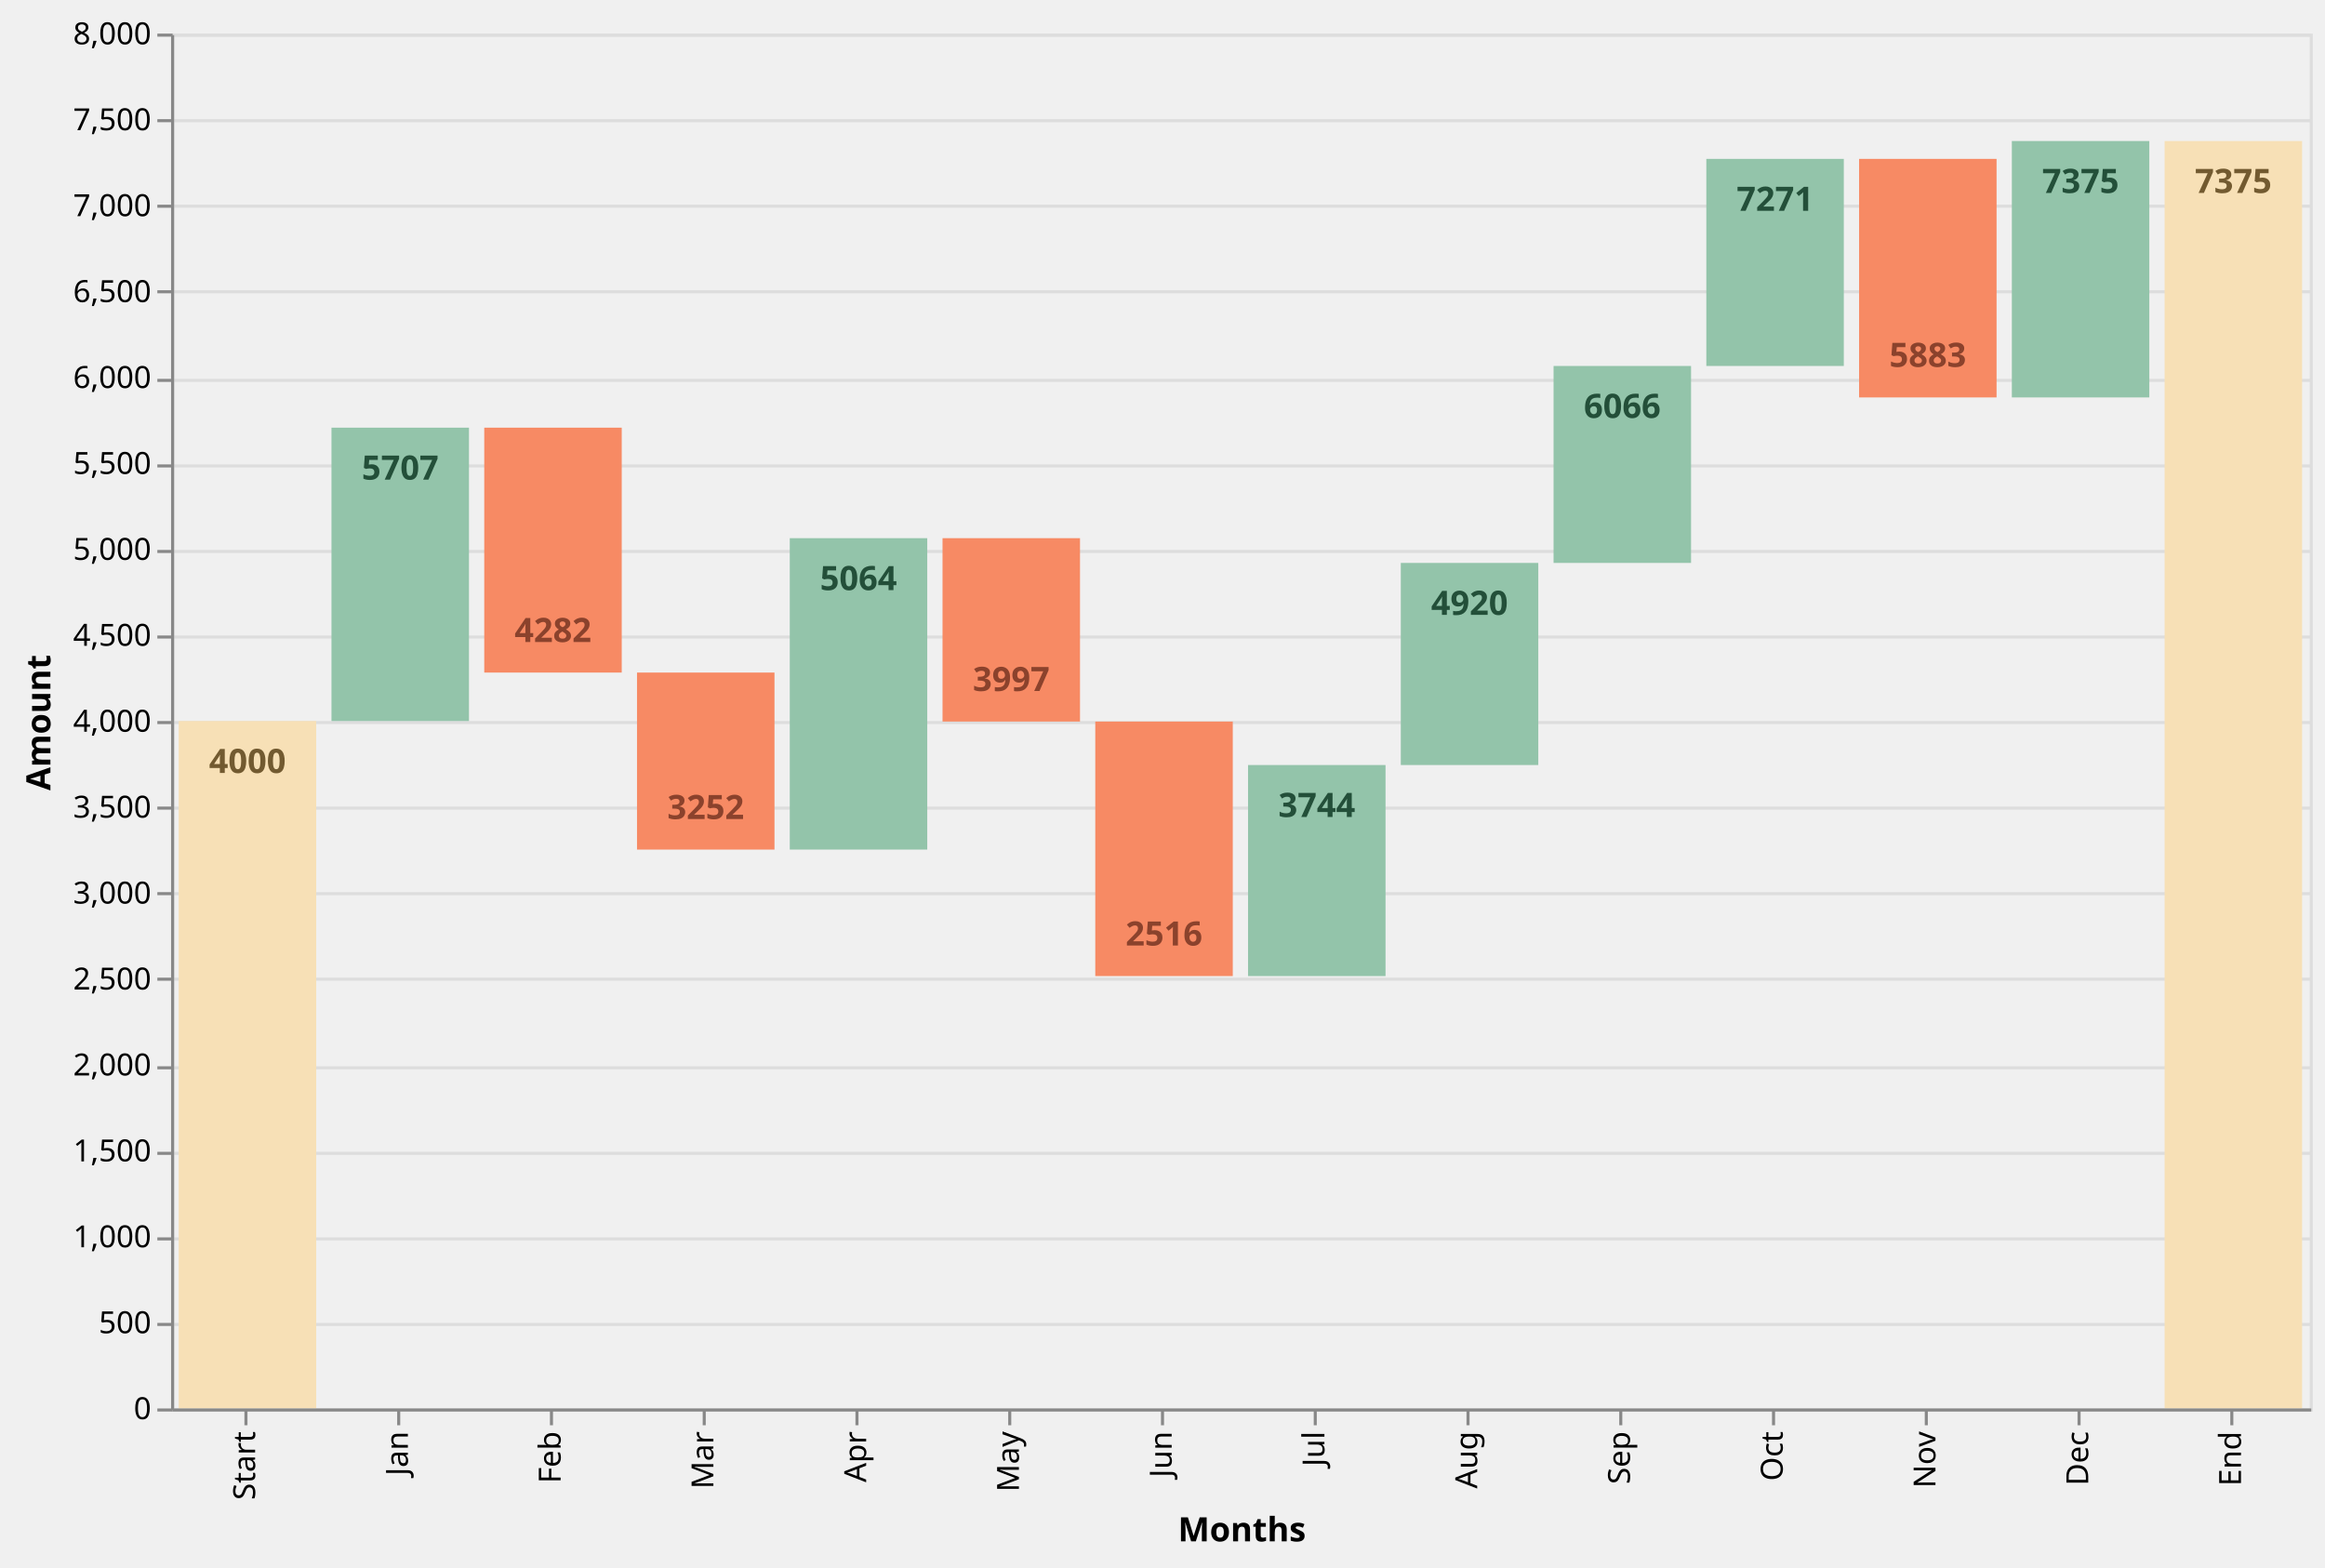
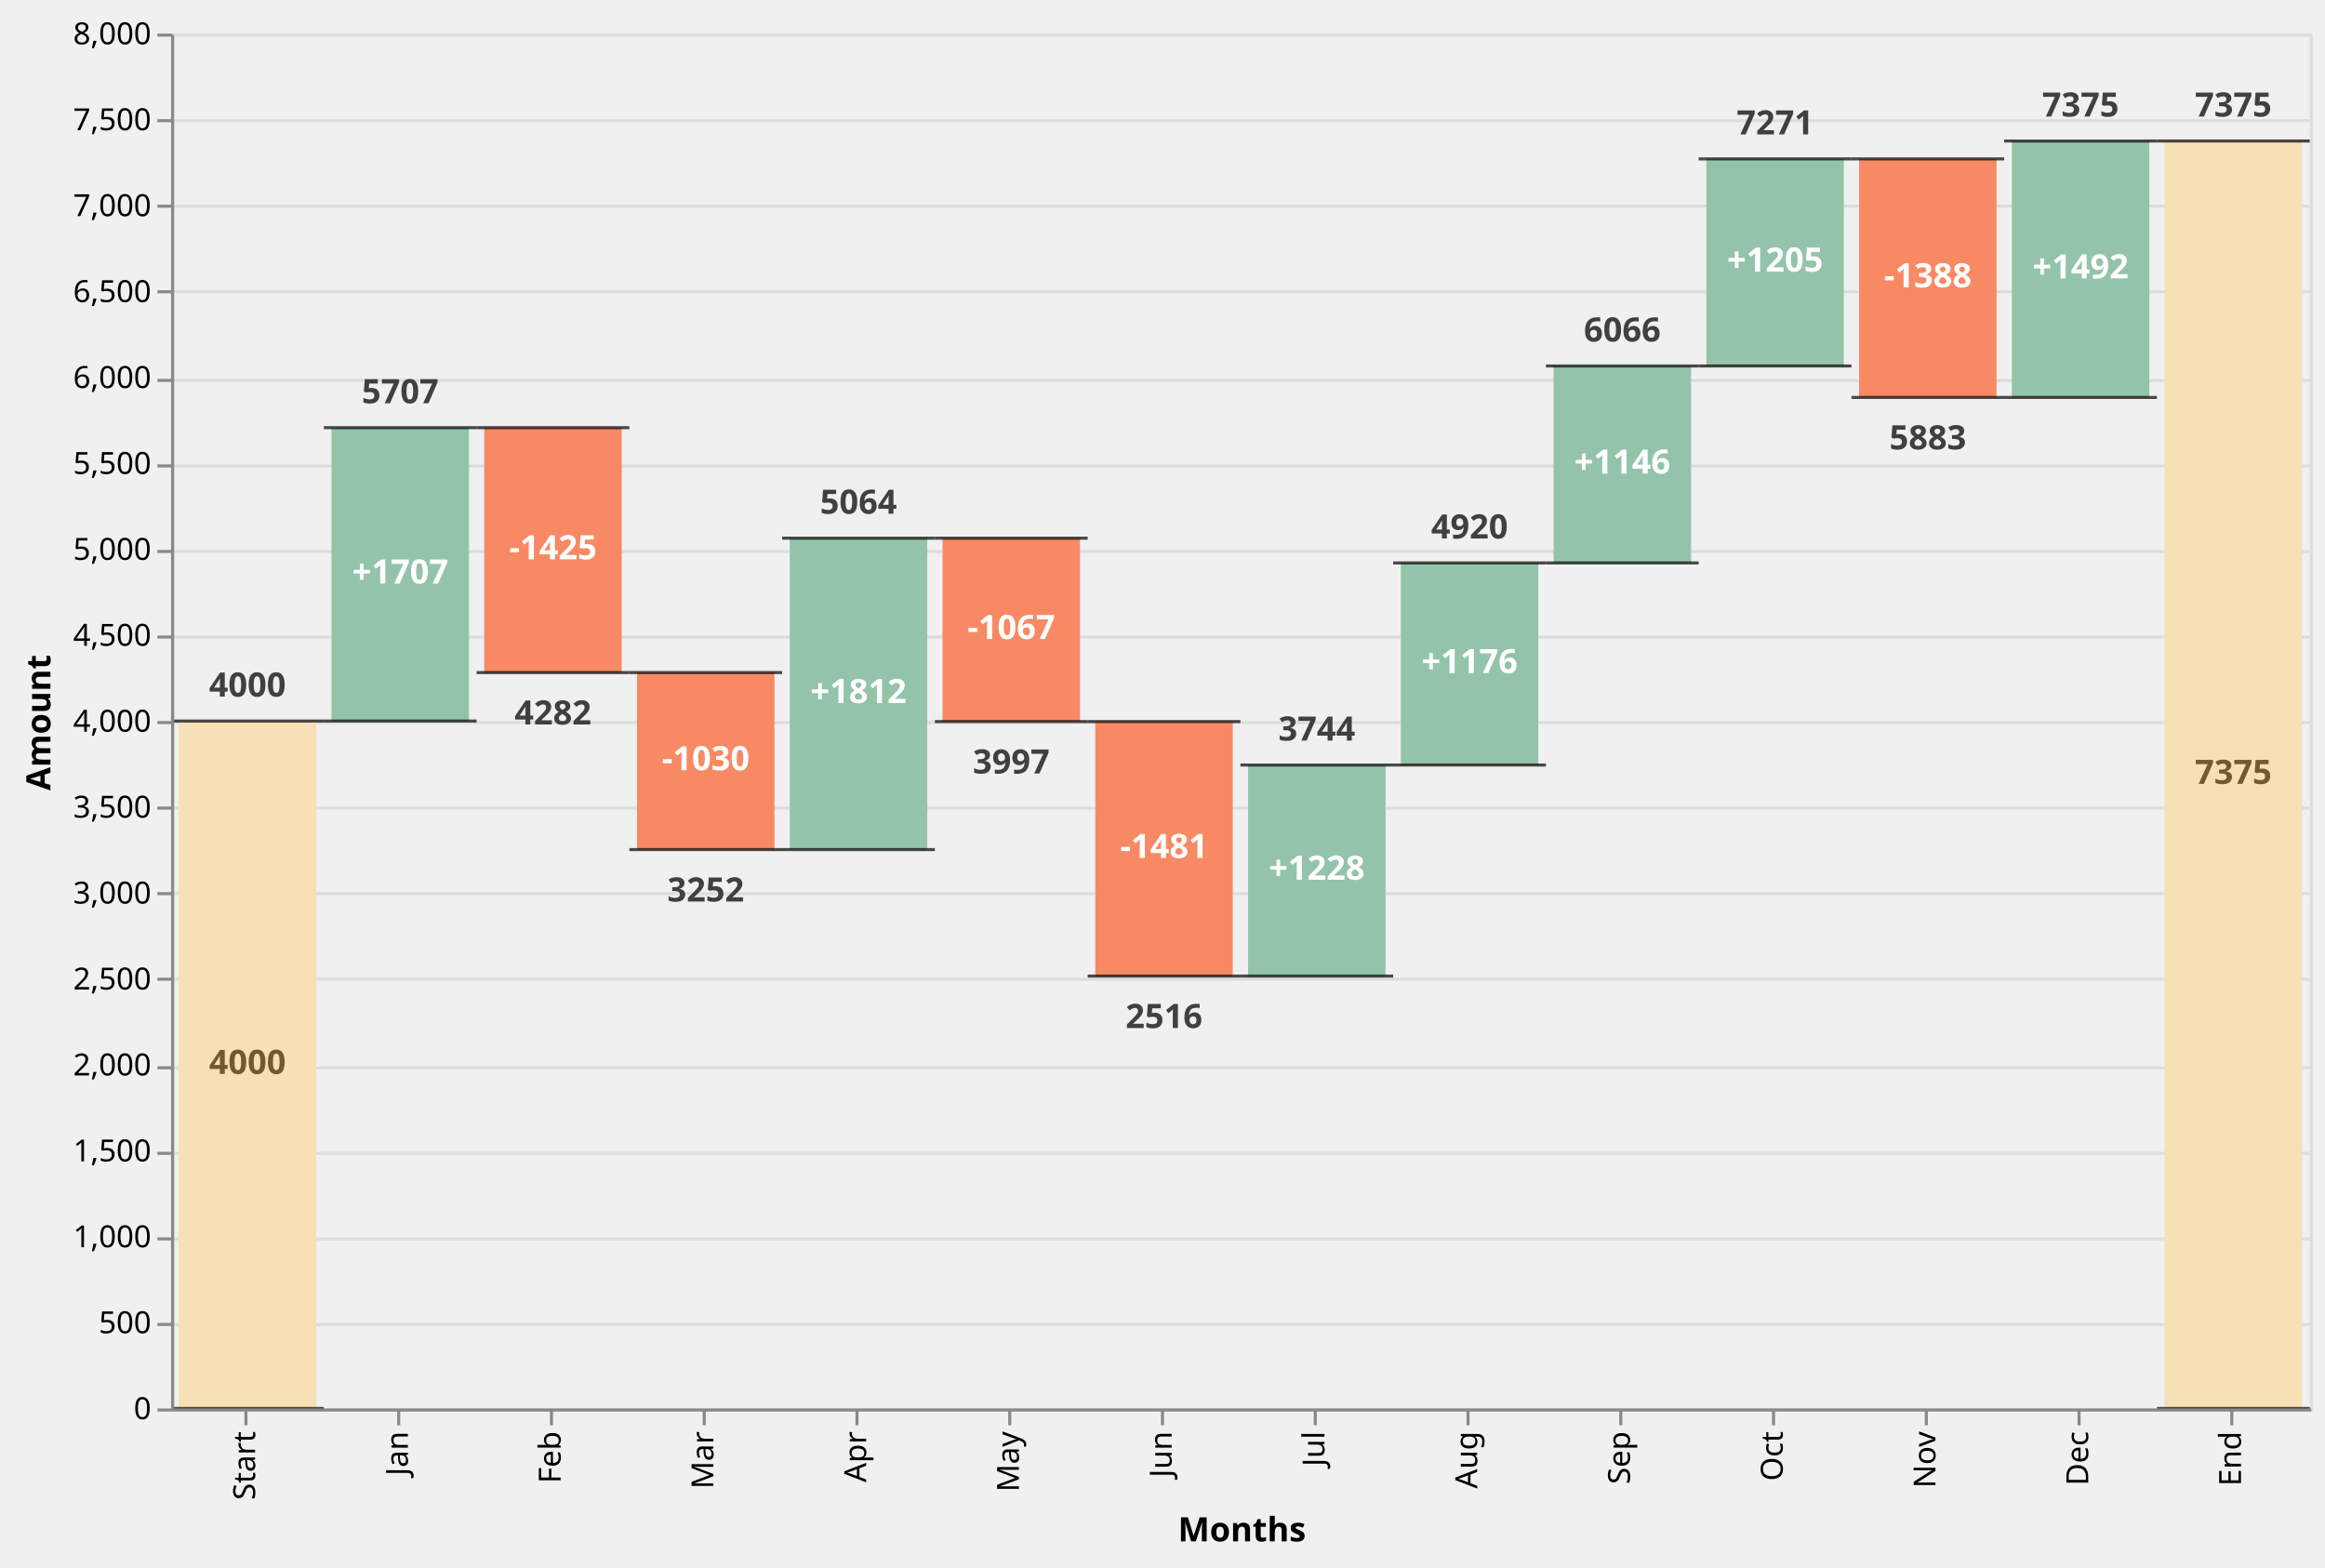
<svg xmlns="http://www.w3.org/2000/svg" class="marks" width="761" height="513" viewBox="0 0 761 513" version="1.1">
  <g transform="translate(56,11)">
    <g class="mark-group role-frame root">
      <g transform="translate(0,0)">
        <path class="background" d="M0.5,0.5h700v450h-700Z" style="fill: none; stroke: #ddd;" />
        <g>
          <g class="mark-group role-axis">
            <g transform="translate(0.5,0.5)">
              <path class="background" d="M0,0h0v0h0Z" style="pointer-events: none; fill: none;" />
              <g>
                <g class="mark-rule role-axis-grid" style="pointer-events: none;">
                  <line transform="translate(0,450)" x2="700" y2="0" style="fill: none; stroke: #ddd; stroke-width: 1; opacity: 1;" />
                  <line transform="translate(0,422)" x2="700" y2="0" style="fill: none; stroke: #ddd; stroke-width: 1; opacity: 1;" />
                  <line transform="translate(0,394)" x2="700" y2="0" style="fill: none; stroke: #ddd; stroke-width: 1; opacity: 1;" />
                  <line transform="translate(0,366)" x2="700" y2="0" style="fill: none; stroke: #ddd; stroke-width: 1; opacity: 1;" />
                  <line transform="translate(0,338)" x2="700" y2="0" style="fill: none; stroke: #ddd; stroke-width: 1; opacity: 1;" />
                  <line transform="translate(0,309)" x2="700" y2="0" style="fill: none; stroke: #ddd; stroke-width: 1; opacity: 1;" />
                  <line transform="translate(0,281)" x2="700" y2="0" style="fill: none; stroke: #ddd; stroke-width: 1; opacity: 1;" />
                  <line transform="translate(0,253)" x2="700" y2="0" style="fill: none; stroke: #ddd; stroke-width: 1; opacity: 1;" />
                  <line transform="translate(0,225)" x2="700" y2="0" style="fill: none; stroke: #ddd; stroke-width: 1; opacity: 1;" />
                  <line transform="translate(0,197)" x2="700" y2="0" style="fill: none; stroke: #ddd; stroke-width: 1; opacity: 1;" />
                  <line transform="translate(0,169)" x2="700" y2="0" style="fill: none; stroke: #ddd; stroke-width: 1; opacity: 1;" />
                  <line transform="translate(0,141)" x2="700" y2="0" style="fill: none; stroke: #ddd; stroke-width: 1; opacity: 1;" />
                  <line transform="translate(0,113)" x2="700" y2="0" style="fill: none; stroke: #ddd; stroke-width: 1; opacity: 1;" />
                  <line transform="translate(0,84)" x2="700" y2="0" style="fill: none; stroke: #ddd; stroke-width: 1; opacity: 1;" />
                  <line transform="translate(0,56)" x2="700" y2="0" style="fill: none; stroke: #ddd; stroke-width: 1; opacity: 1;" />
                  <line transform="translate(0,28)" x2="700" y2="0" style="fill: none; stroke: #ddd; stroke-width: 1; opacity: 1;" />
                  <line transform="translate(0,0)" x2="700" y2="0" style="fill: none; stroke: #ddd; stroke-width: 1; opacity: 1;" />
                </g>
              </g>
            </g>
          </g>
          <g class="mark-rect role-mark layer_0_marks">
            <path d="M2.5,225h45v225h-45Z" style="fill: #f7e0b6;" />
            <path d="M52.5,128.981h45v96.019h-45Z" style="fill: #93c4aa;" />
            <path d="M102.5,128.981h45v80.156h-45Z" style="fill: #f78a64;" />
            <path d="M152.5,209.137h45v57.938h-45Z" style="fill: #f78a64;" />
            <path d="M202.5,165.15h45v101.925h-45Z" style="fill: #93c4aa;" />
            <path d="M252.5,165.15h45v60.019h-45Z" style="fill: #f78a64;" />
            <path d="M302.5,225.169h45v83.306h-45Z" style="fill: #f78a64;" />
            <path d="M352.5,239.4h45v69.075h-45Z" style="fill: #93c4aa;" />
            <path d="M402.5,173.25h45v66.15h-45Z" style="fill: #93c4aa;" />
            <path d="M452.5,108.788h45v64.462h-45Z" style="fill: #93c4aa;" />
            <path d="M502.5,41.006h45v67.781h-45Z" style="fill: #93c4aa;" />
            <path d="M552.5,41.006h45v78.075h-45Z" style="fill: #f78a64;" />
            <path d="M602.5,35.156h45v83.925h-45Z" style="fill: #93c4aa;" />
            <path d="M652.5,35.156h45v414.844h-45Z" style="fill: #f7e0b6;" />
          </g>
-           <g class="mark-text role-mark layer_1_marks">
-             <text text-anchor="middle" transform="translate(25,242)" style="font: bold 11px sans-serif; fill: #725a30;">4000</text>
-             <text text-anchor="middle" transform="translate(75,145.9812)" style="font: bold 11px sans-serif; fill: #234f39;">5707</text>
-             <text text-anchor="middle" transform="translate(125,467)" style="font: bold 11px sans-serif; fill: #234f39;" />
-             <text text-anchor="middle" transform="translate(175,467)" style="font: bold 11px sans-serif; fill: #234f39;" />
-             <text text-anchor="middle" transform="translate(225,182.15)" style="font: bold 11px sans-serif; fill: #234f39;">5064</text>
-             <text text-anchor="middle" transform="translate(275,467)" style="font: bold 11px sans-serif; fill: #234f39;" />
-             <text text-anchor="middle" transform="translate(325,467)" style="font: bold 11px sans-serif; fill: #234f39;" />
-             <text text-anchor="middle" transform="translate(375,256.4)" style="font: bold 11px sans-serif; fill: #234f39;">3744</text>
-             <text text-anchor="middle" transform="translate(425,190.25)" style="font: bold 11px sans-serif; fill: #234f39;">4920</text>
-             <text text-anchor="middle" transform="translate(475,125.7875)" style="font: bold 11px sans-serif; fill: #234f39;">6066</text>
-             <text text-anchor="middle" transform="translate(525,58.00625)" style="font: bold 11px sans-serif; fill: #234f39;">7271</text>
-             <text text-anchor="middle" transform="translate(575,467)" style="font: bold 11px sans-serif; fill: #234f39;" />
-             <text text-anchor="middle" transform="translate(625,52.15625)" style="font: bold 11px sans-serif; fill: #234f39;">7375</text>
-             <text text-anchor="middle" transform="translate(675,52.15625)" style="font: bold 11px sans-serif; fill: #725a30;">7375</text>
-           </g>
-           <g class="mark-text role-mark layer_2_marks">
-             <text text-anchor="middle" transform="translate(25,440)" style="font: bold 11px sans-serif; fill: #8b422c;" />
-             <text text-anchor="middle" transform="translate(75,440)" style="font: bold 11px sans-serif; fill: #8b422c;" />
-             <text text-anchor="middle" transform="translate(125,199.1375)" style="font: bold 11px sans-serif; fill: #8b422c;">4282</text>
-             <text text-anchor="middle" transform="translate(175,257.075)" style="font: bold 11px sans-serif; fill: #8b422c;">3252</text>
-             <text text-anchor="middle" transform="translate(225,440)" style="font: bold 11px sans-serif; fill: #8b422c;" />
-             <text text-anchor="middle" transform="translate(275,215.1688)" style="font: bold 11px sans-serif; fill: #8b422c;">3997</text>
-             <text text-anchor="middle" transform="translate(325,298.475)" style="font: bold 11px sans-serif; fill: #8b422c;">2516</text>
-             <text text-anchor="middle" transform="translate(375,440)" style="font: bold 11px sans-serif; fill: #8b422c;" />
-             <text text-anchor="middle" transform="translate(425,440)" style="font: bold 11px sans-serif; fill: #8b422c;" />
-             <text text-anchor="middle" transform="translate(475,440)" style="font: bold 11px sans-serif; fill: #8b422c;" />
-             <text text-anchor="middle" transform="translate(525,440)" style="font: bold 11px sans-serif; fill: #8b422c;" />
-             <text text-anchor="middle" transform="translate(575,109.0813)" style="font: bold 11px sans-serif; fill: #8b422c;">5883</text>
-             <text text-anchor="middle" transform="translate(625,440)" style="font: bold 11px sans-serif; fill: #8b422c;" />
-             <text text-anchor="middle" transform="translate(675,440)" style="font: bold 11px sans-serif; fill: #8b422c;" />
+           <g class="mark-rect role-mark layer_1_marks">
+             <path d="M0,449.5h50v1h-50Z" style="fill: black; opacity: 0.7;" />
+             <path d="M50,224.5h50v1h-50Z" style="fill: black; opacity: 0.7;" />
+             <path d="M100,128.481h50v1h-50Z" style="fill: black; opacity: 0.7;" />
+             <path d="M150,208.637h50v1h-50Z" style="fill: black; opacity: 0.7;" />
+             <path d="M200,266.575h50v1h-50Z" style="fill: black; opacity: 0.7;" />
+             <path d="M250,164.65h50v1h-50Z" style="fill: black; opacity: 0.7;" />
+             <path d="M300,224.669h50v1h-50Z" style="fill: black; opacity: 0.7;" />
+             <path d="M350,307.975h50v1h-50Z" style="fill: black; opacity: 0.7;" />
+             <path d="M400,238.9h50v1h-50Z" style="fill: black; opacity: 0.7;" />
+             <path d="M450,172.75h50v1h-50Z" style="fill: black; opacity: 0.7;" />
+             <path d="M500,108.288h50v1h-50Z" style="fill: black; opacity: 0.7;" />
+             <path d="M550,40.506h50v1h-50Z" style="fill: black; opacity: 0.7;" />
+             <path d="M600,118.581h50v1h-50Z" style="fill: black; opacity: 0.7;" />
+             <path d="M650,449.5h50v1h-50Z" style="fill: black; opacity: 0.7;" />
+           </g>
+           <g class="mark-rect role-mark layer_2_marks">
+             <path d="M0,224.5h50v1h-50Z" style="fill: black; opacity: 0.7;" />
+             <path d="M50,128.481h50v1h-50Z" style="fill: black; opacity: 0.7;" />
+             <path d="M100,208.637h50v1h-50Z" style="fill: black; opacity: 0.7;" />
+             <path d="M150,266.575h50v1h-50Z" style="fill: black; opacity: 0.7;" />
+             <path d="M200,164.65h50v1h-50Z" style="fill: black; opacity: 0.7;" />
+             <path d="M250,224.669h50v1h-50Z" style="fill: black; opacity: 0.7;" />
+             <path d="M300,307.975h50v1h-50Z" style="fill: black; opacity: 0.7;" />
+             <path d="M350,238.9h50v1h-50Z" style="fill: black; opacity: 0.7;" />
+             <path d="M400,172.75h50v1h-50Z" style="fill: black; opacity: 0.7;" />
+             <path d="M450,108.288h50v1h-50Z" style="fill: black; opacity: 0.7;" />
+             <path d="M500,40.506h50v1h-50Z" style="fill: black; opacity: 0.7;" />
+             <path d="M550,118.581h50v1h-50Z" style="fill: black; opacity: 0.7;" />
+             <path d="M600,34.656h50v1h-50Z" style="fill: black; opacity: 0.7;" />
+             <path d="M650,34.656h50v1h-50Z" style="fill: black; opacity: 0.7;" />
+           </g>
+           <g class="mark-text role-mark layer_3_marks">
+             <text text-anchor="middle" transform="translate(25,217)" style="font: bold 11px sans-serif; fill: #404040;">4000</text>
+             <text text-anchor="middle" transform="translate(75,120.9812)" style="font: bold 11px sans-serif; fill: #404040;">5707</text>
+             <text text-anchor="middle" transform="translate(125,442)" style="font: bold 11px sans-serif; fill: #404040;" />
+             <text text-anchor="middle" transform="translate(175,442)" style="font: bold 11px sans-serif; fill: #404040;" />
+             <text text-anchor="middle" transform="translate(225,157.15)" style="font: bold 11px sans-serif; fill: #404040;">5064</text>
+             <text text-anchor="middle" transform="translate(275,442)" style="font: bold 11px sans-serif; fill: #404040;" />
+             <text text-anchor="middle" transform="translate(325,442)" style="font: bold 11px sans-serif; fill: #404040;" />
+             <text text-anchor="middle" transform="translate(375,231.4)" style="font: bold 11px sans-serif; fill: #404040;">3744</text>
+             <text text-anchor="middle" transform="translate(425,165.25)" style="font: bold 11px sans-serif; fill: #404040;">4920</text>
+             <text text-anchor="middle" transform="translate(475,100.7875)" style="font: bold 11px sans-serif; fill: #404040;">6066</text>
+             <text text-anchor="middle" transform="translate(525,33.00625)" style="font: bold 11px sans-serif; fill: #404040;">7271</text>
+             <text text-anchor="middle" transform="translate(575,442)" style="font: bold 11px sans-serif; fill: #404040;" />
+             <text text-anchor="middle" transform="translate(625,27.15625)" style="font: bold 11px sans-serif; fill: #404040;">7375</text>
+             <text text-anchor="middle" transform="translate(675,27.15625)" style="font: bold 11px sans-serif; fill: #404040;">7375</text>
+           </g>
+           <g class="mark-text role-mark layer_4_marks">
+             <text text-anchor="middle" transform="translate(25,467)" style="font: bold 11px sans-serif; fill: #404040;" />
+             <text text-anchor="middle" transform="translate(75,467)" style="font: bold 11px sans-serif; fill: #404040;" />
+             <text text-anchor="middle" transform="translate(125,226.1375)" style="font: bold 11px sans-serif; fill: #404040;">4282</text>
+             <text text-anchor="middle" transform="translate(175,284.075)" style="font: bold 11px sans-serif; fill: #404040;">3252</text>
+             <text text-anchor="middle" transform="translate(225,467)" style="font: bold 11px sans-serif; fill: #404040;" />
+             <text text-anchor="middle" transform="translate(275,242.1688)" style="font: bold 11px sans-serif; fill: #404040;">3997</text>
+             <text text-anchor="middle" transform="translate(325,325.475)" style="font: bold 11px sans-serif; fill: #404040;">2516</text>
+             <text text-anchor="middle" transform="translate(375,467)" style="font: bold 11px sans-serif; fill: #404040;" />
+             <text text-anchor="middle" transform="translate(425,467)" style="font: bold 11px sans-serif; fill: #404040;" />
+             <text text-anchor="middle" transform="translate(475,467)" style="font: bold 11px sans-serif; fill: #404040;" />
+             <text text-anchor="middle" transform="translate(525,467)" style="font: bold 11px sans-serif; fill: #404040;" />
+             <text text-anchor="middle" transform="translate(575,136.0813)" style="font: bold 11px sans-serif; fill: #404040;">5883</text>
+             <text text-anchor="middle" transform="translate(625,467)" style="font: bold 11px sans-serif; fill: #404040;" />
+             <text text-anchor="middle" transform="translate(675,467)" style="font: bold 11px sans-serif; fill: #404040;" />
+           </g>
+           <g class="mark-text role-mark layer_5_marks">
+             <text text-anchor="middle" transform="translate(25,340.5)" style="font: bold 11px sans-serif; fill: #725a30;">4000</text>
+             <text text-anchor="middle" transform="translate(75,179.9906)" style="font: bold 11px sans-serif; fill: white;">+1707</text>
+             <text text-anchor="middle" transform="translate(125,172.0594)" style="font: bold 11px sans-serif; fill: white;">-1425</text>
+             <text text-anchor="middle" transform="translate(175,241.1063)" style="font: bold 11px sans-serif; fill: white;">-1030</text>
+             <text text-anchor="middle" transform="translate(225,219.1125)" style="font: bold 11px sans-serif; fill: white;">+1812</text>
+             <text text-anchor="middle" transform="translate(275,198.1594)" style="font: bold 11px sans-serif; fill: white;">-1067</text>
+             <text text-anchor="middle" transform="translate(325,269.8219)" style="font: bold 11px sans-serif; fill: white;">-1481</text>
+             <text text-anchor="middle" transform="translate(375,276.9375)" style="font: bold 11px sans-serif; fill: white;">+1228</text>
+             <text text-anchor="middle" transform="translate(425,209.325)" style="font: bold 11px sans-serif; fill: white;">+1176</text>
+             <text text-anchor="middle" transform="translate(475,144.0187)" style="font: bold 11px sans-serif; fill: white;">+1146</text>
+             <text text-anchor="middle" transform="translate(525,77.89688)" style="font: bold 11px sans-serif; fill: white;">+1205</text>
+             <text text-anchor="middle" transform="translate(575,83.04375)" style="font: bold 11px sans-serif; fill: white;">-1388</text>
+             <text text-anchor="middle" transform="translate(625,80.11875)" style="font: bold 11px sans-serif; fill: white;">+1492</text>
+             <text text-anchor="middle" transform="translate(675,245.5781)" style="font: bold 11px sans-serif; fill: #725a30;">7375</text>
          </g>
          <g class="mark-group role-axis">
            <g transform="translate(0.5,450.5)">
              <path class="background" d="M0,0h0v0h0Z" style="pointer-events: none; fill: none;" />
              <g>
                <g class="mark-rule role-axis-tick" style="pointer-events: none;">
                  <line transform="translate(24,0)" x2="0" y2="5" style="fill: none; stroke: #888; stroke-width: 1; opacity: 1;" />
                  <line transform="translate(74,0)" x2="0" y2="5" style="fill: none; stroke: #888; stroke-width: 1; opacity: 1;" />
                  <line transform="translate(124,0)" x2="0" y2="5" style="fill: none; stroke: #888; stroke-width: 1; opacity: 1;" />
                  <line transform="translate(174,0)" x2="0" y2="5" style="fill: none; stroke: #888; stroke-width: 1; opacity: 1;" />
                  <line transform="translate(224,0)" x2="0" y2="5" style="fill: none; stroke: #888; stroke-width: 1; opacity: 1;" />
                  <line transform="translate(274,0)" x2="0" y2="5" style="fill: none; stroke: #888; stroke-width: 1; opacity: 1;" />
                  <line transform="translate(324,0)" x2="0" y2="5" style="fill: none; stroke: #888; stroke-width: 1; opacity: 1;" />
                  <line transform="translate(374,0)" x2="0" y2="5" style="fill: none; stroke: #888; stroke-width: 1; opacity: 1;" />
                  <line transform="translate(424,0)" x2="0" y2="5" style="fill: none; stroke: #888; stroke-width: 1; opacity: 1;" />
                  <line transform="translate(474,0)" x2="0" y2="5" style="fill: none; stroke: #888; stroke-width: 1; opacity: 1;" />
                  <line transform="translate(524,0)" x2="0" y2="5" style="fill: none; stroke: #888; stroke-width: 1; opacity: 1;" />
                  <line transform="translate(574,0)" x2="0" y2="5" style="fill: none; stroke: #888; stroke-width: 1; opacity: 1;" />
                  <line transform="translate(624,0)" x2="0" y2="5" style="fill: none; stroke: #888; stroke-width: 1; opacity: 1;" />
                  <line transform="translate(674,0)" x2="0" y2="5" style="fill: none; stroke: #888; stroke-width: 1; opacity: 1;" />
                </g>
                <g class="mark-text role-axis-label" style="pointer-events: none;">
                  <text text-anchor="end" transform="translate(24,7) rotate(270) translate(0,3)" style="font: 10px sans-serif; fill: #000; opacity: 1;">Start</text>
                  <text text-anchor="end" transform="translate(74,7) rotate(270) translate(0,3)" style="font: 10px sans-serif; fill: #000; opacity: 1;">Jan</text>
                  <text text-anchor="end" transform="translate(124,7) rotate(270) translate(0,3)" style="font: 10px sans-serif; fill: #000; opacity: 1;">Feb</text>
                  <text text-anchor="end" transform="translate(174,7) rotate(270) translate(0,3)" style="font: 10px sans-serif; fill: #000; opacity: 1;">Mar</text>
                  <text text-anchor="end" transform="translate(224,7) rotate(270) translate(0,3)" style="font: 10px sans-serif; fill: #000; opacity: 1;">Apr</text>
                  <text text-anchor="end" transform="translate(274,7) rotate(270) translate(0,3)" style="font: 10px sans-serif; fill: #000; opacity: 1;">May</text>
                  <text text-anchor="end" transform="translate(324,7) rotate(270) translate(0,3)" style="font: 10px sans-serif; fill: #000; opacity: 1;">Jun</text>
                  <text text-anchor="end" transform="translate(374,7) rotate(270) translate(0,3)" style="font: 10px sans-serif; fill: #000; opacity: 1;">Jul</text>
                  <text text-anchor="end" transform="translate(424,7) rotate(270) translate(0,3)" style="font: 10px sans-serif; fill: #000; opacity: 1;">Aug</text>
                  <text text-anchor="end" transform="translate(474,7) rotate(270) translate(0,3)" style="font: 10px sans-serif; fill: #000; opacity: 1;">Sep</text>
                  <text text-anchor="end" transform="translate(524,7) rotate(270) translate(0,3)" style="font: 10px sans-serif; fill: #000; opacity: 1;">Oct</text>
                  <text text-anchor="end" transform="translate(574,7) rotate(270) translate(0,3)" style="font: 10px sans-serif; fill: #000; opacity: 1;">Nov</text>
                  <text text-anchor="end" transform="translate(624,7) rotate(270) translate(0,3)" style="font: 10px sans-serif; fill: #000; opacity: 1;">Dec</text>
                  <text text-anchor="end" transform="translate(674,7) rotate(270) translate(0,3)" style="font: 10px sans-serif; fill: #000; opacity: 1;">End</text>
                </g>
                <g class="mark-rule role-axis-domain" style="pointer-events: none;">
                  <line transform="translate(0,0)" x2="700" y2="0" style="fill: none; stroke: #888; stroke-width: 1; opacity: 1;" />
                </g>
                <g class="mark-text role-axis-title" style="pointer-events: none;">
                  <text text-anchor="middle" transform="translate(350,43)" style="font: bold 11px sans-serif; fill: #000; opacity: 1;">Months</text>
                </g>
              </g>
            </g>
          </g>
          <g class="mark-group role-axis">
            <g transform="translate(0.5,0.5)">
              <path class="background" d="M0,0h0v0h0Z" style="pointer-events: none; fill: none;" />
              <g>
                <g class="mark-rule role-axis-tick" style="pointer-events: none;">
                  <line transform="translate(0,450)" x2="-5" y2="0" style="fill: none; stroke: #888; stroke-width: 1; opacity: 1;" />
                  <line transform="translate(0,422)" x2="-5" y2="0" style="fill: none; stroke: #888; stroke-width: 1; opacity: 1;" />
                  <line transform="translate(0,394)" x2="-5" y2="0" style="fill: none; stroke: #888; stroke-width: 1; opacity: 1;" />
                  <line transform="translate(0,366)" x2="-5" y2="0" style="fill: none; stroke: #888; stroke-width: 1; opacity: 1;" />
                  <line transform="translate(0,338)" x2="-5" y2="0" style="fill: none; stroke: #888; stroke-width: 1; opacity: 1;" />
                  <line transform="translate(0,309)" x2="-5" y2="0" style="fill: none; stroke: #888; stroke-width: 1; opacity: 1;" />
                  <line transform="translate(0,281)" x2="-5" y2="0" style="fill: none; stroke: #888; stroke-width: 1; opacity: 1;" />
                  <line transform="translate(0,253)" x2="-5" y2="0" style="fill: none; stroke: #888; stroke-width: 1; opacity: 1;" />
                  <line transform="translate(0,225)" x2="-5" y2="0" style="fill: none; stroke: #888; stroke-width: 1; opacity: 1;" />
                  <line transform="translate(0,197)" x2="-5" y2="0" style="fill: none; stroke: #888; stroke-width: 1; opacity: 1;" />
                  <line transform="translate(0,169)" x2="-5" y2="0" style="fill: none; stroke: #888; stroke-width: 1; opacity: 1;" />
                  <line transform="translate(0,141)" x2="-5" y2="0" style="fill: none; stroke: #888; stroke-width: 1; opacity: 1;" />
                  <line transform="translate(0,113)" x2="-5" y2="0" style="fill: none; stroke: #888; stroke-width: 1; opacity: 1;" />
                  <line transform="translate(0,84)" x2="-5" y2="0" style="fill: none; stroke: #888; stroke-width: 1; opacity: 1;" />
                  <line transform="translate(0,56)" x2="-5" y2="0" style="fill: none; stroke: #888; stroke-width: 1; opacity: 1;" />
                  <line transform="translate(0,28)" x2="-5" y2="0" style="fill: none; stroke: #888; stroke-width: 1; opacity: 1;" />
                  <line transform="translate(0,0)" x2="-5" y2="0" style="fill: none; stroke: #888; stroke-width: 1; opacity: 1;" />
                </g>
                <g class="mark-text role-axis-label" style="pointer-events: none;">
                  <text text-anchor="end" transform="translate(-7,453)" style="font: 10px sans-serif; fill: #000; opacity: 1;">0</text>
                  <text text-anchor="end" transform="translate(-7,424.875)" style="font: 10px sans-serif; fill: #000; opacity: 1;">500</text>
                  <text text-anchor="end" transform="translate(-7,396.75)" style="font: 10px sans-serif; fill: #000; opacity: 1;">1,000</text>
                  <text text-anchor="end" transform="translate(-7,368.625)" style="font: 10px sans-serif; fill: #000; opacity: 1;">1,500</text>
                  <text text-anchor="end" transform="translate(-7,340.5)" style="font: 10px sans-serif; fill: #000; opacity: 1;">2,000</text>
                  <text text-anchor="end" transform="translate(-7,312.375)" style="font: 10px sans-serif; fill: #000; opacity: 1;">2,500</text>
                  <text text-anchor="end" transform="translate(-7,284.25)" style="font: 10px sans-serif; fill: #000; opacity: 1;">3,000</text>
                  <text text-anchor="end" transform="translate(-7,256.125)" style="font: 10px sans-serif; fill: #000; opacity: 1;">3,500</text>
                  <text text-anchor="end" transform="translate(-7,228)" style="font: 10px sans-serif; fill: #000; opacity: 1;">4,000</text>
                  <text text-anchor="end" transform="translate(-7,199.875)" style="font: 10px sans-serif; fill: #000; opacity: 1;">4,500</text>
                  <text text-anchor="end" transform="translate(-7,171.75)" style="font: 10px sans-serif; fill: #000; opacity: 1;">5,000</text>
                  <text text-anchor="end" transform="translate(-7,143.625)" style="font: 10px sans-serif; fill: #000; opacity: 1;">5,500</text>
                  <text text-anchor="end" transform="translate(-7,115.5)" style="font: 10px sans-serif; fill: #000; opacity: 1;">6,000</text>
                  <text text-anchor="end" transform="translate(-7,87.375)" style="font: 10px sans-serif; fill: #000; opacity: 1;">6,500</text>
                  <text text-anchor="end" transform="translate(-7,59.25)" style="font: 10px sans-serif; fill: #000; opacity: 1;">7,000</text>
                  <text text-anchor="end" transform="translate(-7,31.125)" style="font: 10px sans-serif; fill: #000; opacity: 1;">7,500</text>
                  <text text-anchor="end" transform="translate(-7,3)" style="font: 10px sans-serif; fill: #000; opacity: 1;">8,000</text>
                </g>
                <g class="mark-rule role-axis-domain" style="pointer-events: none;">
                  <line transform="translate(0,450)" x2="0" y2="-450" style="fill: none; stroke: #888; stroke-width: 1; opacity: 1;" />
                </g>
                <g class="mark-text role-axis-title" style="pointer-events: none;">
                  <text text-anchor="middle" transform="translate(-38,225) rotate(-90) translate(0,-2)" style="font: bold 11px sans-serif; fill: #000; opacity: 1;">Amount</text>
                </g>
              </g>
            </g>
          </g>
        </g>
      </g>
    </g>
  </g>
</svg>
